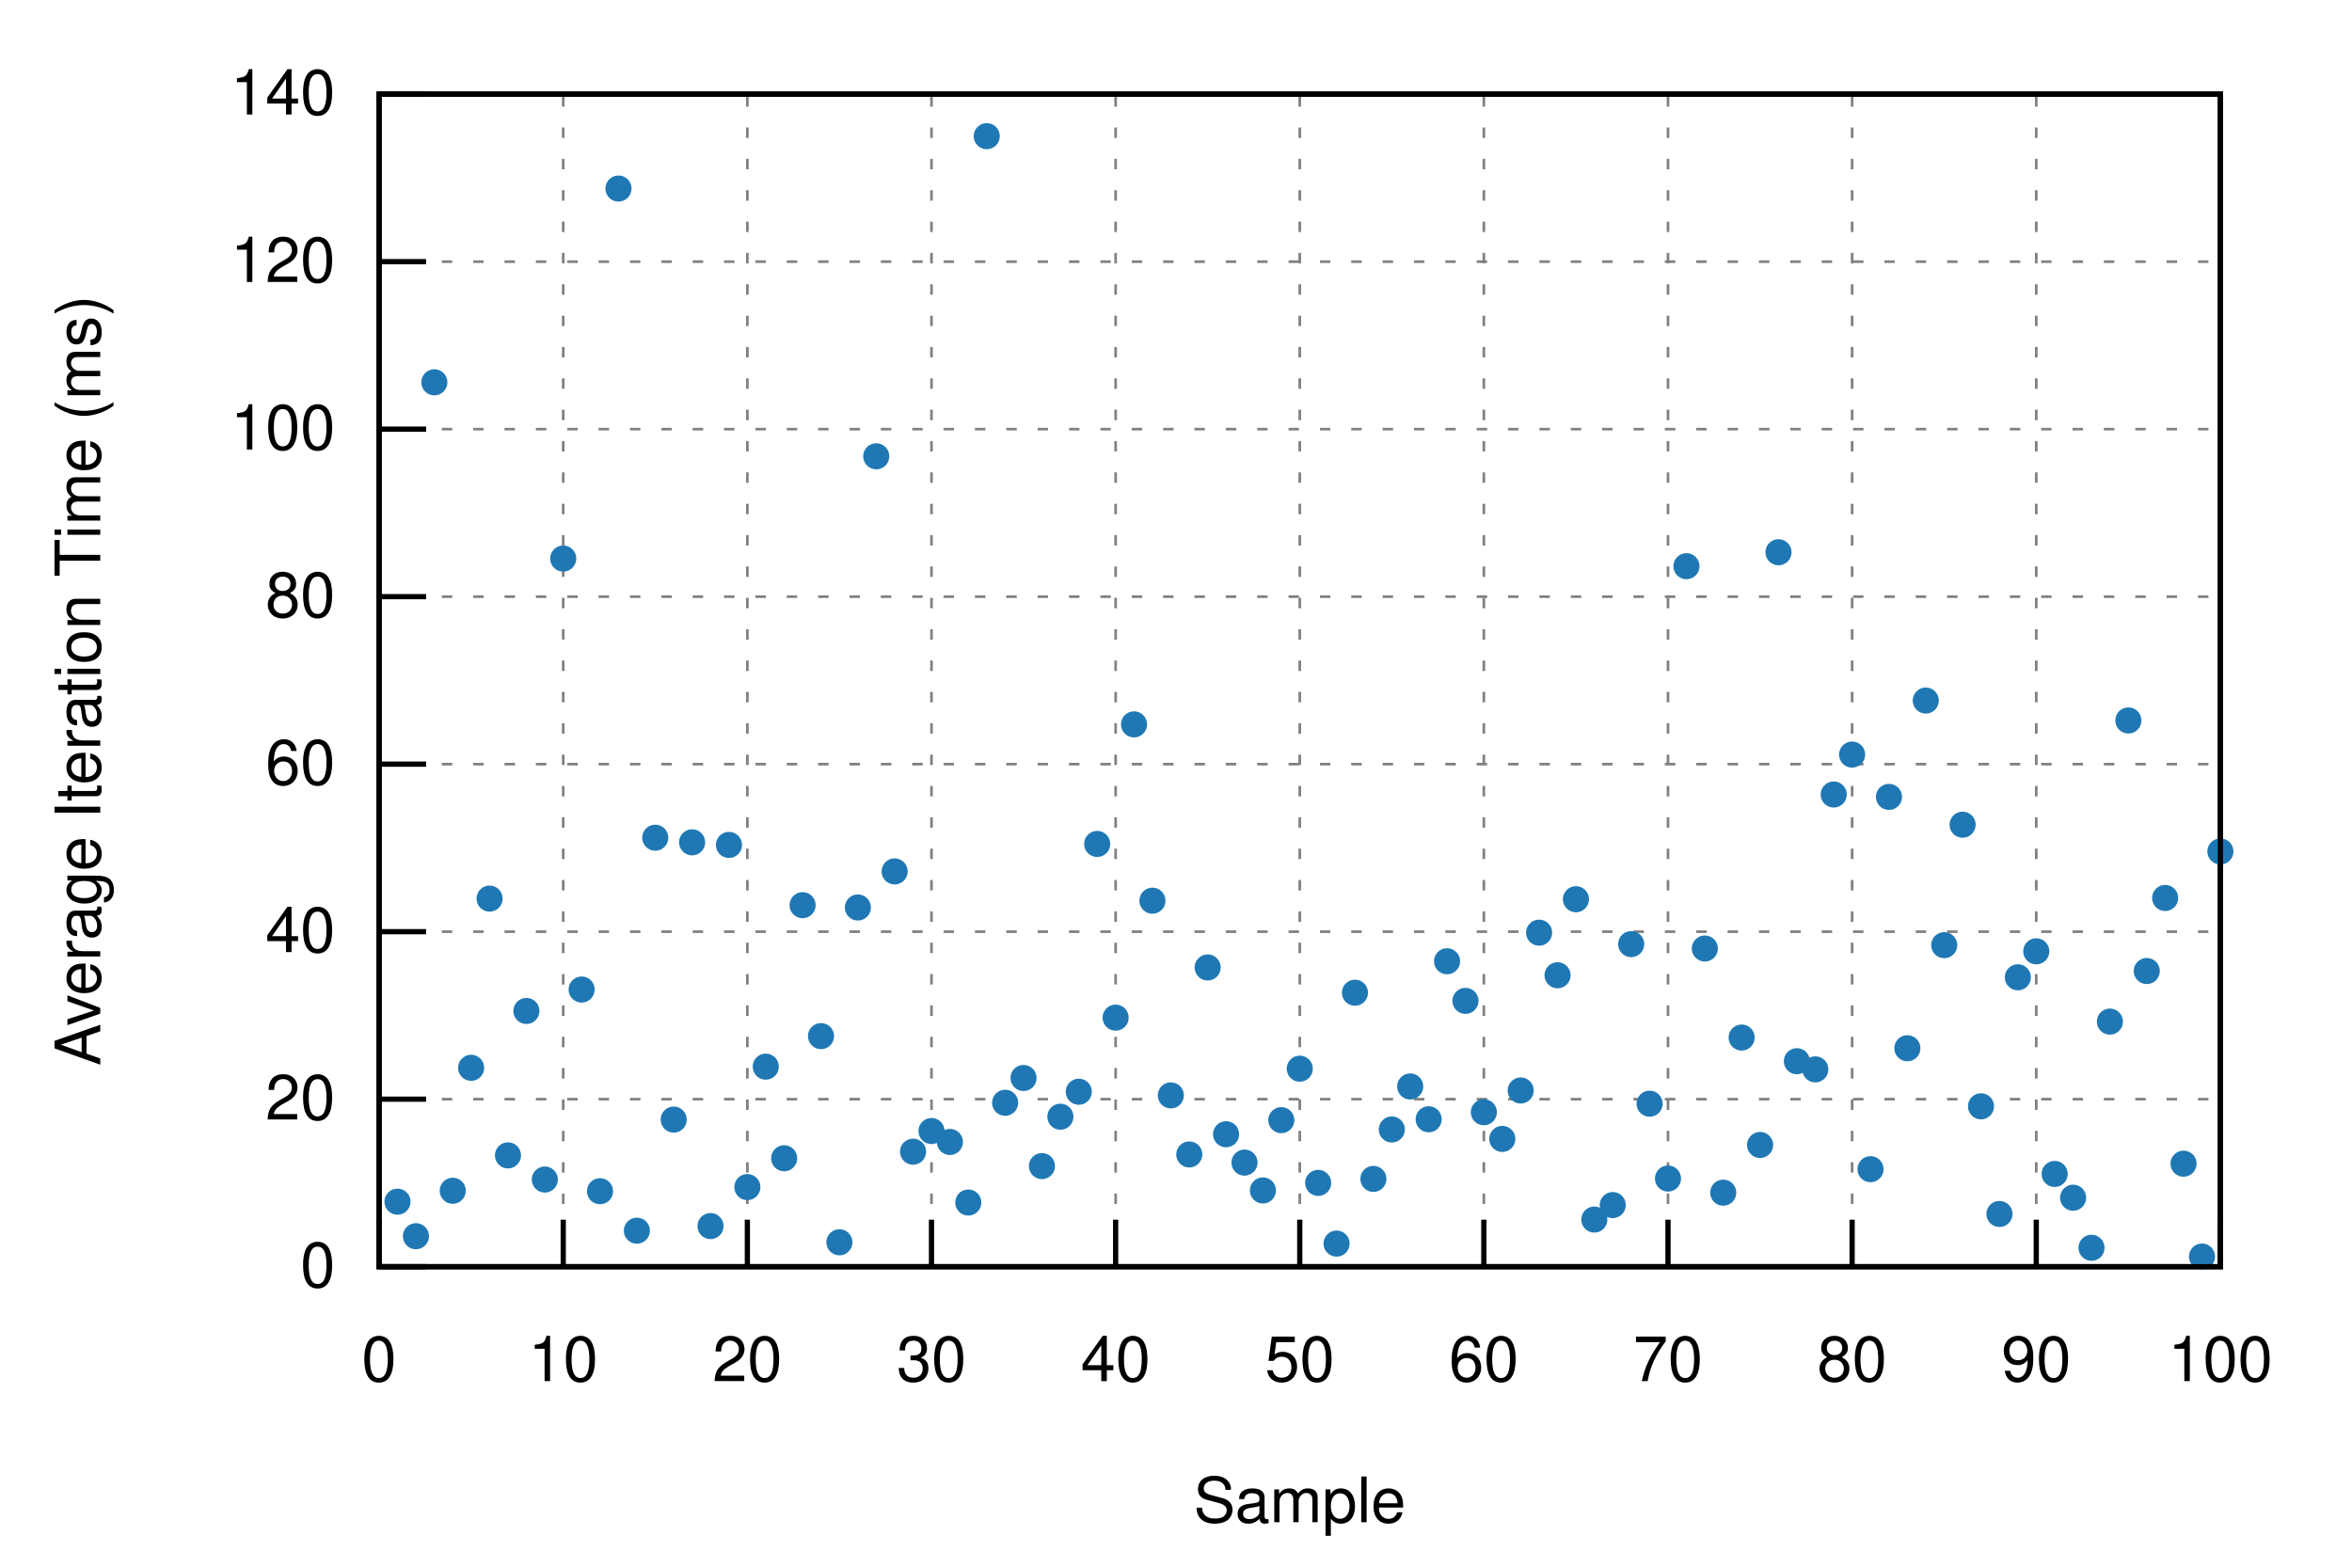
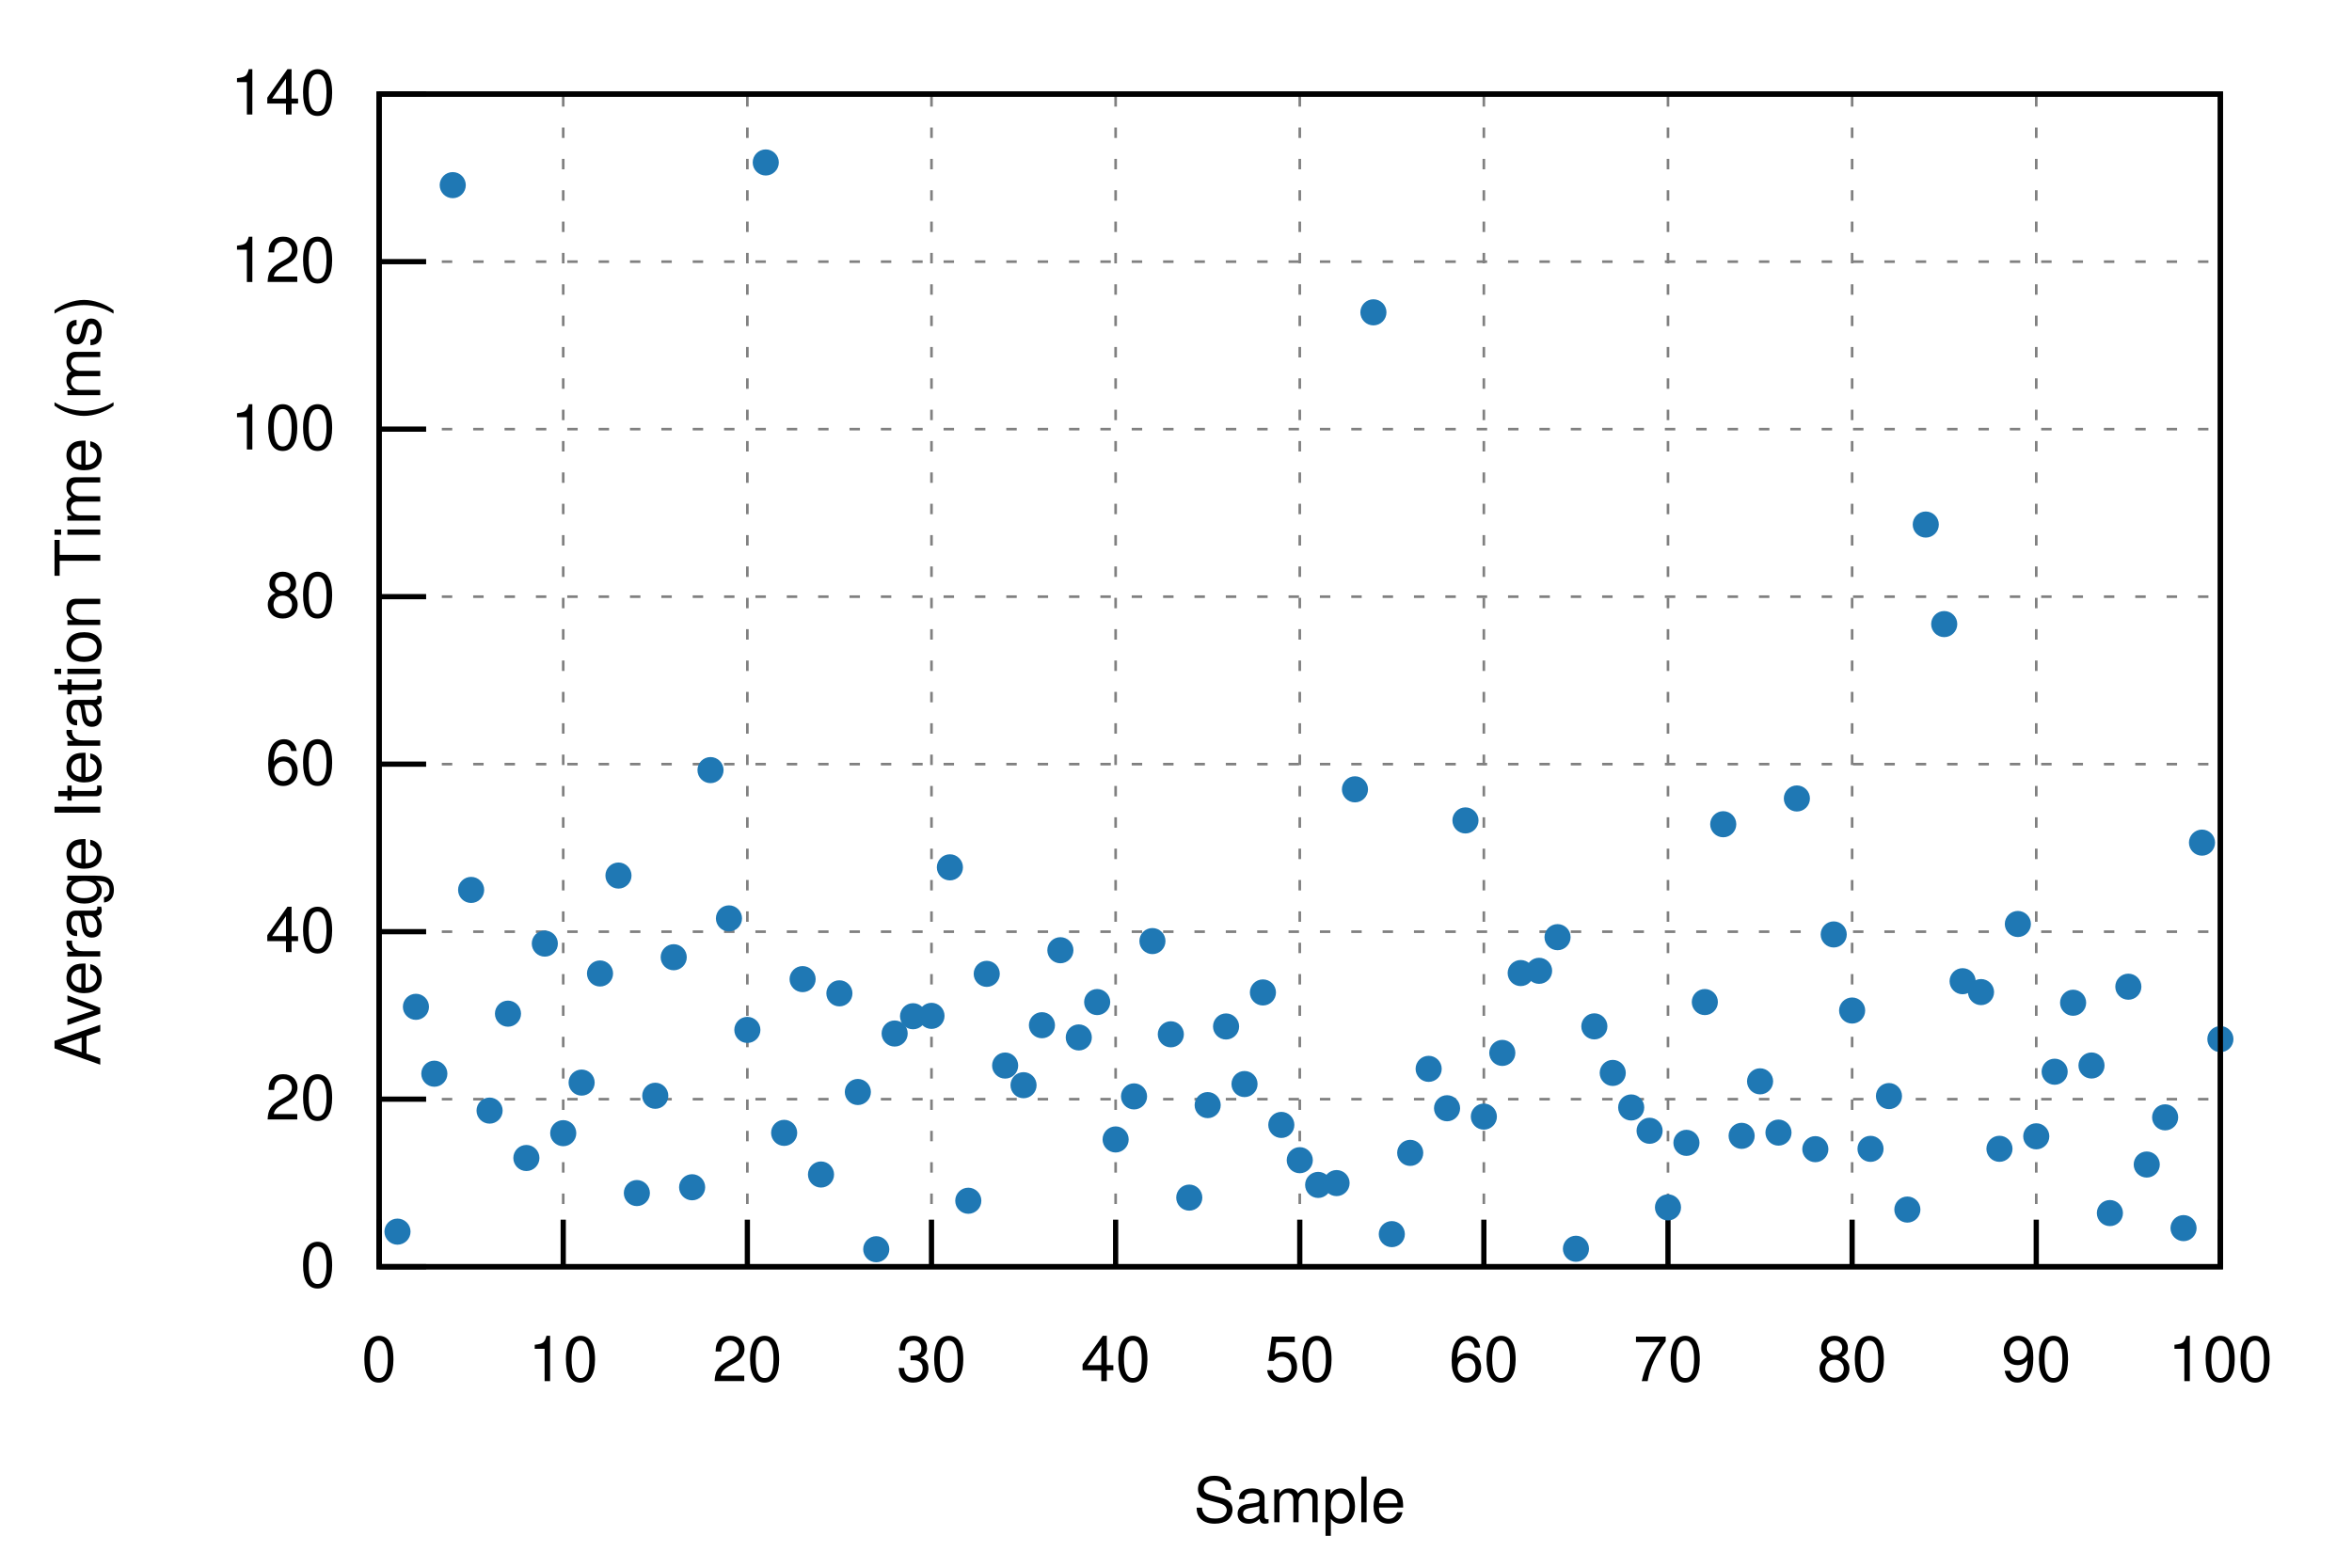
<svg xmlns="http://www.w3.org/2000/svg" xmlns:xlink="http://www.w3.org/1999/xlink" viewBox="0 0 450 300">
  <g id="gnuplot_canvas">
    <rect x="0" y="0" width="450" height="300" fill="none" />
    <defs>
      <circle id="gpDot" r="0.5" stroke-width="0.5" stroke="currentColor" />
      <path id="gpPt0" stroke-width="0.222" stroke="currentColor" d="M-1,0 h2 M0,-1 v2" />
      <path id="gpPt1" stroke-width="0.222" stroke="currentColor" d="M-1,-1 L1,1 M1,-1 L-1,1" />
      <path id="gpPt2" stroke-width="0.222" stroke="currentColor" d="M-1,0 L1,0 M0,-1 L0,1 M-1,-1 L1,1 M-1,1 L1,-1" />
      <rect id="gpPt3" stroke-width="0.222" stroke="currentColor" x="-1" y="-1" width="2" height="2" />
      <rect id="gpPt4" stroke-width="0.222" stroke="currentColor" fill="currentColor" x="-1" y="-1" width="2" height="2" />
      <circle id="gpPt5" stroke-width="0.222" stroke="currentColor" cx="0" cy="0" r="1" />
      <use xlink:href="#gpPt5" id="gpPt6" fill="currentColor" stroke="none" />
      <path id="gpPt7" stroke-width="0.222" stroke="currentColor" d="M0,-1.33 L-1.33,0.67 L1.33,0.67 z" />
      <use xlink:href="#gpPt7" id="gpPt8" fill="currentColor" stroke="none" />
      <use xlink:href="#gpPt7" id="gpPt9" stroke="currentColor" transform="rotate(180)" />
      <use xlink:href="#gpPt9" id="gpPt10" fill="currentColor" stroke="none" />
      <use xlink:href="#gpPt3" id="gpPt11" stroke="currentColor" transform="rotate(45)" />
      <use xlink:href="#gpPt11" id="gpPt12" fill="currentColor" stroke="none" />
      <path id="gpPt13" stroke-width="0.222" stroke="currentColor" d="M0,1.330 L1.265,0.411 L0.782,-1.067 L-0.782,-1.076 L-1.265,0.411 z" />
      <use xlink:href="#gpPt13" id="gpPt14" fill="currentColor" stroke="none" />
      <filter id="textbox" filterUnits="objectBoundingBox" x="0" y="0" height="1" width="1">
        <feFlood flood-color="white" flood-opacity="1" result="bgnd" />
        <feComposite in="SourceGraphic" in2="bgnd" operator="atop" />
      </filter>
      <filter id="greybox" filterUnits="objectBoundingBox" x="0" y="0" height="1" width="1">
        <feFlood flood-color="lightgrey" flood-opacity="1" result="grey" />
        <feComposite in="SourceGraphic" in2="grey" operator="atop" />
      </filter>
    </defs>
    <g fill="none" color="white" stroke="currentColor" stroke-width="1.00" stroke-linecap="butt" stroke-linejoin="miter">
</g>
    <g fill="none" color="black" stroke="currentColor" stroke-width="1.00" stroke-linecap="butt" stroke-linejoin="miter">
</g>
    <g fill="none" color="black" stroke="black" stroke-width="0.50" stroke-linecap="butt" stroke-linejoin="miter">
</g>
    <g fill="none" color="gray" stroke="currentColor" stroke-width="0.50" stroke-linecap="butt" stroke-linejoin="miter">
      <path stroke="gray" stroke-dasharray="2,4" class="gridline" d="M72.53,242.40 L424.82,242.40  " />
    </g>
    <g fill="none" color="gray" stroke="gray" stroke-width="1.00" stroke-linecap="butt" stroke-linejoin="miter">
</g>
    <g fill="none" color="black" stroke="currentColor" stroke-width="1.00" stroke-linecap="butt" stroke-linejoin="miter">
      <path stroke="black" d="M72.53,242.40 L81.53,242.40  " />
      <g transform="translate(64.14,246.30)" stroke="none" fill="black" font-family="Helvetica" font-size="12.00" text-anchor="end">
        <text>
          <tspan font-family="Helvetica"> 0</tspan>
        </text>
      </g>
    </g>
    <g fill="none" color="black" stroke="currentColor" stroke-width="1.00" stroke-linecap="butt" stroke-linejoin="miter">
</g>
    <g fill="none" color="black" stroke="black" stroke-width="0.50" stroke-linecap="butt" stroke-linejoin="miter">
</g>
    <g fill="none" color="gray" stroke="currentColor" stroke-width="0.50" stroke-linecap="butt" stroke-linejoin="miter">
      <path stroke="gray" stroke-dasharray="2,4" class="gridline" d="M72.53,210.34 L424.82,210.34  " />
    </g>
    <g fill="none" color="gray" stroke="gray" stroke-width="1.00" stroke-linecap="butt" stroke-linejoin="miter">
</g>
    <g fill="none" color="black" stroke="currentColor" stroke-width="1.00" stroke-linecap="butt" stroke-linejoin="miter">
      <path stroke="black" d="M72.53,210.34 L81.53,210.34  " />
      <g transform="translate(64.14,214.24)" stroke="none" fill="black" font-family="Helvetica" font-size="12.00" text-anchor="end">
        <text>
          <tspan font-family="Helvetica"> 20</tspan>
        </text>
      </g>
    </g>
    <g fill="none" color="black" stroke="currentColor" stroke-width="1.00" stroke-linecap="butt" stroke-linejoin="miter">
</g>
    <g fill="none" color="black" stroke="black" stroke-width="0.50" stroke-linecap="butt" stroke-linejoin="miter">
</g>
    <g fill="none" color="gray" stroke="currentColor" stroke-width="0.50" stroke-linecap="butt" stroke-linejoin="miter">
      <path stroke="gray" stroke-dasharray="2,4" class="gridline" d="M72.53,178.29 L424.82,178.29  " />
    </g>
    <g fill="none" color="gray" stroke="gray" stroke-width="1.00" stroke-linecap="butt" stroke-linejoin="miter">
</g>
    <g fill="none" color="black" stroke="currentColor" stroke-width="1.00" stroke-linecap="butt" stroke-linejoin="miter">
      <path stroke="black" d="M72.53,178.29 L81.53,178.29  " />
      <g transform="translate(64.14,182.19)" stroke="none" fill="black" font-family="Helvetica" font-size="12.00" text-anchor="end">
        <text>
          <tspan font-family="Helvetica"> 40</tspan>
        </text>
      </g>
    </g>
    <g fill="none" color="black" stroke="currentColor" stroke-width="1.00" stroke-linecap="butt" stroke-linejoin="miter">
</g>
    <g fill="none" color="black" stroke="black" stroke-width="0.50" stroke-linecap="butt" stroke-linejoin="miter">
</g>
    <g fill="none" color="gray" stroke="currentColor" stroke-width="0.50" stroke-linecap="butt" stroke-linejoin="miter">
      <path stroke="gray" stroke-dasharray="2,4" class="gridline" d="M72.53,146.23 L424.82,146.23  " />
    </g>
    <g fill="none" color="gray" stroke="gray" stroke-width="1.00" stroke-linecap="butt" stroke-linejoin="miter">
</g>
    <g fill="none" color="black" stroke="currentColor" stroke-width="1.00" stroke-linecap="butt" stroke-linejoin="miter">
      <path stroke="black" d="M72.53,146.23 L81.53,146.23  " />
      <g transform="translate(64.14,150.13)" stroke="none" fill="black" font-family="Helvetica" font-size="12.00" text-anchor="end">
        <text>
          <tspan font-family="Helvetica"> 60</tspan>
        </text>
      </g>
    </g>
    <g fill="none" color="black" stroke="currentColor" stroke-width="1.00" stroke-linecap="butt" stroke-linejoin="miter">
</g>
    <g fill="none" color="black" stroke="black" stroke-width="0.50" stroke-linecap="butt" stroke-linejoin="miter">
</g>
    <g fill="none" color="gray" stroke="currentColor" stroke-width="0.50" stroke-linecap="butt" stroke-linejoin="miter">
      <path stroke="gray" stroke-dasharray="2,4" class="gridline" d="M72.53,114.18 L424.82,114.18  " />
    </g>
    <g fill="none" color="gray" stroke="gray" stroke-width="1.00" stroke-linecap="butt" stroke-linejoin="miter">
</g>
    <g fill="none" color="black" stroke="currentColor" stroke-width="1.00" stroke-linecap="butt" stroke-linejoin="miter">
      <path stroke="black" d="M72.53,114.18 L81.53,114.18  " />
      <g transform="translate(64.14,118.08)" stroke="none" fill="black" font-family="Helvetica" font-size="12.00" text-anchor="end">
        <text>
          <tspan font-family="Helvetica"> 80</tspan>
        </text>
      </g>
    </g>
    <g fill="none" color="black" stroke="currentColor" stroke-width="1.00" stroke-linecap="butt" stroke-linejoin="miter">
</g>
    <g fill="none" color="black" stroke="black" stroke-width="0.50" stroke-linecap="butt" stroke-linejoin="miter">
</g>
    <g fill="none" color="gray" stroke="currentColor" stroke-width="0.50" stroke-linecap="butt" stroke-linejoin="miter">
      <path stroke="gray" stroke-dasharray="2,4" class="gridline" d="M72.53,82.12 L424.82,82.12  " />
    </g>
    <g fill="none" color="gray" stroke="gray" stroke-width="1.00" stroke-linecap="butt" stroke-linejoin="miter">
</g>
    <g fill="none" color="black" stroke="currentColor" stroke-width="1.00" stroke-linecap="butt" stroke-linejoin="miter">
      <path stroke="black" d="M72.53,82.12 L81.53,82.12  " />
      <g transform="translate(64.14,86.02)" stroke="none" fill="black" font-family="Helvetica" font-size="12.00" text-anchor="end">
        <text>
          <tspan font-family="Helvetica"> 100</tspan>
        </text>
      </g>
    </g>
    <g fill="none" color="black" stroke="currentColor" stroke-width="1.00" stroke-linecap="butt" stroke-linejoin="miter">
</g>
    <g fill="none" color="black" stroke="black" stroke-width="0.50" stroke-linecap="butt" stroke-linejoin="miter">
</g>
    <g fill="none" color="gray" stroke="currentColor" stroke-width="0.50" stroke-linecap="butt" stroke-linejoin="miter">
      <path stroke="gray" stroke-dasharray="2,4" class="gridline" d="M72.53,50.07 L424.82,50.07  " />
    </g>
    <g fill="none" color="gray" stroke="gray" stroke-width="1.00" stroke-linecap="butt" stroke-linejoin="miter">
</g>
    <g fill="none" color="black" stroke="currentColor" stroke-width="1.00" stroke-linecap="butt" stroke-linejoin="miter">
      <path stroke="black" d="M72.53,50.07 L81.53,50.07  " />
      <g transform="translate(64.14,53.97)" stroke="none" fill="black" font-family="Helvetica" font-size="12.00" text-anchor="end">
        <text>
          <tspan font-family="Helvetica"> 120</tspan>
        </text>
      </g>
    </g>
    <g fill="none" color="black" stroke="currentColor" stroke-width="1.00" stroke-linecap="butt" stroke-linejoin="miter">
</g>
    <g fill="none" color="black" stroke="black" stroke-width="0.50" stroke-linecap="butt" stroke-linejoin="miter">
</g>
    <g fill="none" color="gray" stroke="currentColor" stroke-width="0.50" stroke-linecap="butt" stroke-linejoin="miter">
      <path stroke="gray" stroke-dasharray="2,4" class="gridline" d="M72.53,18.01 L424.82,18.01  " />
    </g>
    <g fill="none" color="gray" stroke="gray" stroke-width="1.00" stroke-linecap="butt" stroke-linejoin="miter">
</g>
    <g fill="none" color="black" stroke="currentColor" stroke-width="1.00" stroke-linecap="butt" stroke-linejoin="miter">
      <path stroke="black" d="M72.53,18.01 L81.53,18.01  " />
      <g transform="translate(64.14,21.91)" stroke="none" fill="black" font-family="Helvetica" font-size="12.00" text-anchor="end">
        <text>
          <tspan font-family="Helvetica"> 140</tspan>
        </text>
      </g>
    </g>
    <g fill="none" color="black" stroke="currentColor" stroke-width="1.00" stroke-linecap="butt" stroke-linejoin="miter">
</g>
    <g fill="none" color="black" stroke="black" stroke-width="0.50" stroke-linecap="butt" stroke-linejoin="miter">
</g>
    <g fill="none" color="gray" stroke="currentColor" stroke-width="0.50" stroke-linecap="butt" stroke-linejoin="miter">
      <path stroke="gray" stroke-dasharray="2,4" class="gridline" d="M72.53,242.40 L72.53,18.01  " />
    </g>
    <g fill="none" color="gray" stroke="gray" stroke-width="1.00" stroke-linecap="butt" stroke-linejoin="miter">
</g>
    <g fill="none" color="black" stroke="currentColor" stroke-width="1.00" stroke-linecap="butt" stroke-linejoin="miter">
      <path stroke="black" d="M72.53,242.40 L72.53,233.40  " />
      <g transform="translate(72.53,264.30)" stroke="none" fill="black" font-family="Helvetica" font-size="12.00" text-anchor="middle">
        <text>
          <tspan font-family="Helvetica"> 0</tspan>
        </text>
      </g>
    </g>
    <g fill="none" color="black" stroke="currentColor" stroke-width="1.00" stroke-linecap="butt" stroke-linejoin="miter">
</g>
    <g fill="none" color="black" stroke="black" stroke-width="0.50" stroke-linecap="butt" stroke-linejoin="miter">
</g>
    <g fill="none" color="gray" stroke="currentColor" stroke-width="0.50" stroke-linecap="butt" stroke-linejoin="miter">
      <path stroke="gray" stroke-dasharray="2,4" class="gridline" d="M107.76,242.40 L107.76,18.01  " />
    </g>
    <g fill="none" color="gray" stroke="gray" stroke-width="1.00" stroke-linecap="butt" stroke-linejoin="miter">
</g>
    <g fill="none" color="black" stroke="currentColor" stroke-width="1.00" stroke-linecap="butt" stroke-linejoin="miter">
      <path stroke="black" d="M107.76,242.40 L107.76,233.40  " />
      <g transform="translate(107.76,264.30)" stroke="none" fill="black" font-family="Helvetica" font-size="12.00" text-anchor="middle">
        <text>
          <tspan font-family="Helvetica"> 10</tspan>
        </text>
      </g>
    </g>
    <g fill="none" color="black" stroke="currentColor" stroke-width="1.00" stroke-linecap="butt" stroke-linejoin="miter">
</g>
    <g fill="none" color="black" stroke="black" stroke-width="0.50" stroke-linecap="butt" stroke-linejoin="miter">
</g>
    <g fill="none" color="gray" stroke="currentColor" stroke-width="0.50" stroke-linecap="butt" stroke-linejoin="miter">
      <path stroke="gray" stroke-dasharray="2,4" class="gridline" d="M142.99,242.40 L142.99,18.01  " />
    </g>
    <g fill="none" color="gray" stroke="gray" stroke-width="1.00" stroke-linecap="butt" stroke-linejoin="miter">
</g>
    <g fill="none" color="black" stroke="currentColor" stroke-width="1.00" stroke-linecap="butt" stroke-linejoin="miter">
      <path stroke="black" d="M142.99,242.40 L142.99,233.40  " />
      <g transform="translate(142.99,264.30)" stroke="none" fill="black" font-family="Helvetica" font-size="12.00" text-anchor="middle">
        <text>
          <tspan font-family="Helvetica"> 20</tspan>
        </text>
      </g>
    </g>
    <g fill="none" color="black" stroke="currentColor" stroke-width="1.00" stroke-linecap="butt" stroke-linejoin="miter">
</g>
    <g fill="none" color="black" stroke="black" stroke-width="0.50" stroke-linecap="butt" stroke-linejoin="miter">
</g>
    <g fill="none" color="gray" stroke="currentColor" stroke-width="0.50" stroke-linecap="butt" stroke-linejoin="miter">
      <path stroke="gray" stroke-dasharray="2,4" class="gridline" d="M178.22,242.40 L178.22,18.01  " />
    </g>
    <g fill="none" color="gray" stroke="gray" stroke-width="1.00" stroke-linecap="butt" stroke-linejoin="miter">
</g>
    <g fill="none" color="black" stroke="currentColor" stroke-width="1.00" stroke-linecap="butt" stroke-linejoin="miter">
      <path stroke="black" d="M178.22,242.40 L178.22,233.40  " />
      <g transform="translate(178.22,264.30)" stroke="none" fill="black" font-family="Helvetica" font-size="12.00" text-anchor="middle">
        <text>
          <tspan font-family="Helvetica"> 30</tspan>
        </text>
      </g>
    </g>
    <g fill="none" color="black" stroke="currentColor" stroke-width="1.00" stroke-linecap="butt" stroke-linejoin="miter">
</g>
    <g fill="none" color="black" stroke="black" stroke-width="0.50" stroke-linecap="butt" stroke-linejoin="miter">
</g>
    <g fill="none" color="gray" stroke="currentColor" stroke-width="0.50" stroke-linecap="butt" stroke-linejoin="miter">
      <path stroke="gray" stroke-dasharray="2,4" class="gridline" d="M213.45,242.40 L213.45,18.01  " />
    </g>
    <g fill="none" color="gray" stroke="gray" stroke-width="1.00" stroke-linecap="butt" stroke-linejoin="miter">
</g>
    <g fill="none" color="black" stroke="currentColor" stroke-width="1.00" stroke-linecap="butt" stroke-linejoin="miter">
      <path stroke="black" d="M213.45,242.40 L213.45,233.40  " />
      <g transform="translate(213.45,264.30)" stroke="none" fill="black" font-family="Helvetica" font-size="12.00" text-anchor="middle">
        <text>
          <tspan font-family="Helvetica"> 40</tspan>
        </text>
      </g>
    </g>
    <g fill="none" color="black" stroke="currentColor" stroke-width="1.00" stroke-linecap="butt" stroke-linejoin="miter">
</g>
    <g fill="none" color="black" stroke="black" stroke-width="0.50" stroke-linecap="butt" stroke-linejoin="miter">
</g>
    <g fill="none" color="gray" stroke="currentColor" stroke-width="0.50" stroke-linecap="butt" stroke-linejoin="miter">
      <path stroke="gray" stroke-dasharray="2,4" class="gridline" d="M248.68,242.40 L248.68,18.01  " />
    </g>
    <g fill="none" color="gray" stroke="gray" stroke-width="1.00" stroke-linecap="butt" stroke-linejoin="miter">
</g>
    <g fill="none" color="black" stroke="currentColor" stroke-width="1.00" stroke-linecap="butt" stroke-linejoin="miter">
      <path stroke="black" d="M248.68,242.40 L248.68,233.40  " />
      <g transform="translate(248.68,264.30)" stroke="none" fill="black" font-family="Helvetica" font-size="12.00" text-anchor="middle">
        <text>
          <tspan font-family="Helvetica"> 50</tspan>
        </text>
      </g>
    </g>
    <g fill="none" color="black" stroke="currentColor" stroke-width="1.00" stroke-linecap="butt" stroke-linejoin="miter">
</g>
    <g fill="none" color="black" stroke="black" stroke-width="0.50" stroke-linecap="butt" stroke-linejoin="miter">
</g>
    <g fill="none" color="gray" stroke="currentColor" stroke-width="0.50" stroke-linecap="butt" stroke-linejoin="miter">
      <path stroke="gray" stroke-dasharray="2,4" class="gridline" d="M283.90,242.40 L283.90,18.01  " />
    </g>
    <g fill="none" color="gray" stroke="gray" stroke-width="1.00" stroke-linecap="butt" stroke-linejoin="miter">
</g>
    <g fill="none" color="black" stroke="currentColor" stroke-width="1.00" stroke-linecap="butt" stroke-linejoin="miter">
      <path stroke="black" d="M283.90,242.40 L283.90,233.40  " />
      <g transform="translate(283.90,264.30)" stroke="none" fill="black" font-family="Helvetica" font-size="12.00" text-anchor="middle">
        <text>
          <tspan font-family="Helvetica"> 60</tspan>
        </text>
      </g>
    </g>
    <g fill="none" color="black" stroke="currentColor" stroke-width="1.00" stroke-linecap="butt" stroke-linejoin="miter">
</g>
    <g fill="none" color="black" stroke="black" stroke-width="0.50" stroke-linecap="butt" stroke-linejoin="miter">
</g>
    <g fill="none" color="gray" stroke="currentColor" stroke-width="0.50" stroke-linecap="butt" stroke-linejoin="miter">
      <path stroke="gray" stroke-dasharray="2,4" class="gridline" d="M319.13,242.40 L319.13,18.01  " />
    </g>
    <g fill="none" color="gray" stroke="gray" stroke-width="1.00" stroke-linecap="butt" stroke-linejoin="miter">
</g>
    <g fill="none" color="black" stroke="currentColor" stroke-width="1.00" stroke-linecap="butt" stroke-linejoin="miter">
      <path stroke="black" d="M319.13,242.40 L319.13,233.40  " />
      <g transform="translate(319.13,264.30)" stroke="none" fill="black" font-family="Helvetica" font-size="12.00" text-anchor="middle">
        <text>
          <tspan font-family="Helvetica"> 70</tspan>
        </text>
      </g>
    </g>
    <g fill="none" color="black" stroke="currentColor" stroke-width="1.00" stroke-linecap="butt" stroke-linejoin="miter">
</g>
    <g fill="none" color="black" stroke="black" stroke-width="0.50" stroke-linecap="butt" stroke-linejoin="miter">
</g>
    <g fill="none" color="gray" stroke="currentColor" stroke-width="0.50" stroke-linecap="butt" stroke-linejoin="miter">
      <path stroke="gray" stroke-dasharray="2,4" class="gridline" d="M354.36,242.40 L354.36,18.01  " />
    </g>
    <g fill="none" color="gray" stroke="gray" stroke-width="1.00" stroke-linecap="butt" stroke-linejoin="miter">
</g>
    <g fill="none" color="black" stroke="currentColor" stroke-width="1.00" stroke-linecap="butt" stroke-linejoin="miter">
      <path stroke="black" d="M354.36,242.40 L354.36,233.40  " />
      <g transform="translate(354.36,264.30)" stroke="none" fill="black" font-family="Helvetica" font-size="12.00" text-anchor="middle">
        <text>
          <tspan font-family="Helvetica"> 80</tspan>
        </text>
      </g>
    </g>
    <g fill="none" color="black" stroke="currentColor" stroke-width="1.00" stroke-linecap="butt" stroke-linejoin="miter">
</g>
    <g fill="none" color="black" stroke="black" stroke-width="0.50" stroke-linecap="butt" stroke-linejoin="miter">
</g>
    <g fill="none" color="gray" stroke="currentColor" stroke-width="0.50" stroke-linecap="butt" stroke-linejoin="miter">
      <path stroke="gray" stroke-dasharray="2,4" class="gridline" d="M389.59,242.40 L389.59,18.01  " />
    </g>
    <g fill="none" color="gray" stroke="gray" stroke-width="1.00" stroke-linecap="butt" stroke-linejoin="miter">
</g>
    <g fill="none" color="black" stroke="currentColor" stroke-width="1.00" stroke-linecap="butt" stroke-linejoin="miter">
      <path stroke="black" d="M389.59,242.40 L389.59,233.40  " />
      <g transform="translate(389.59,264.30)" stroke="none" fill="black" font-family="Helvetica" font-size="12.00" text-anchor="middle">
        <text>
          <tspan font-family="Helvetica"> 90</tspan>
        </text>
      </g>
    </g>
    <g fill="none" color="black" stroke="currentColor" stroke-width="1.00" stroke-linecap="butt" stroke-linejoin="miter">
</g>
    <g fill="none" color="black" stroke="black" stroke-width="0.50" stroke-linecap="butt" stroke-linejoin="miter">
</g>
    <g fill="none" color="gray" stroke="currentColor" stroke-width="0.50" stroke-linecap="butt" stroke-linejoin="miter">
      <path stroke="gray" stroke-dasharray="2,4" class="gridline" d="M424.82,242.40 L424.82,18.01  " />
    </g>
    <g fill="none" color="gray" stroke="gray" stroke-width="1.00" stroke-linecap="butt" stroke-linejoin="miter">
</g>
    <g fill="none" color="black" stroke="currentColor" stroke-width="1.00" stroke-linecap="butt" stroke-linejoin="miter">
      <path stroke="black" d="M424.82,242.40 L424.82,233.40  " />
      <g transform="translate(424.82,264.30)" stroke="none" fill="black" font-family="Helvetica" font-size="12.00" text-anchor="middle">
        <text>
          <tspan font-family="Helvetica"> 100</tspan>
        </text>
      </g>
    </g>
    <g fill="none" color="black" stroke="currentColor" stroke-width="1.00" stroke-linecap="butt" stroke-linejoin="miter">
</g>
    <g fill="none" color="black" stroke="currentColor" stroke-width="1.00" stroke-linecap="butt" stroke-linejoin="miter">
      <path stroke="black" d="M72.53,18.01 L72.53,242.40 L424.82,242.40 L424.82,18.01 L72.53,18.01 Z  " />
    </g>
    <g fill="none" color="black" stroke="currentColor" stroke-width="1.00" stroke-linecap="butt" stroke-linejoin="miter">
      <g transform="translate(19.18,130.21) rotate(270)" stroke="none" fill="black" font-family="Helvetica" font-size="12.00" text-anchor="middle">
        <text>
          <tspan font-family="Helvetica">Average Iteration Time (ms)</tspan>
        </text>
      </g>
    </g>
    <g fill="none" color="black" stroke="currentColor" stroke-width="1.00" stroke-linecap="butt" stroke-linejoin="miter">
      <g transform="translate(248.67,291.30)" stroke="none" fill="black" font-family="Helvetica" font-size="12.00" text-anchor="middle">
        <text>
          <tspan font-family="Helvetica">Sample</tspan>
        </text>
      </g>
    </g>
    <g fill="none" color="black" stroke="currentColor" stroke-width="1.00" stroke-linecap="butt" stroke-linejoin="miter">
</g>
    <g id="gnuplot_plot_1" fill="none">
      <g fill="none" color="black" stroke="currentColor" stroke-width="1.00" stroke-linecap="butt" stroke-linejoin="miter">
-         <use xlink:href="#gpPt6" transform="translate(76.05,229.96) scale(2.25)" color="rgb( 31, 120, 180)" />
-         <use xlink:href="#gpPt6" transform="translate(79.58,236.57) scale(2.25)" color="rgb( 31, 120, 180)" />
-         <use xlink:href="#gpPt6" transform="translate(83.10,73.16) scale(2.25)" color="rgb( 31, 120, 180)" />
-         <use xlink:href="#gpPt6" transform="translate(86.62,227.87) scale(2.25)" color="rgb( 31, 120, 180)" />
-         <use xlink:href="#gpPt6" transform="translate(90.14,204.34) scale(2.25)" color="rgb( 31, 120, 180)" />
-         <use xlink:href="#gpPt6" transform="translate(93.67,171.96) scale(2.25)" color="rgb( 31, 120, 180)" />
-         <use xlink:href="#gpPt6" transform="translate(97.19,221.10) scale(2.25)" color="rgb( 31, 120, 180)" />
-         <use xlink:href="#gpPt6" transform="translate(100.71,193.46) scale(2.25)" color="rgb( 31, 120, 180)" />
-         <use xlink:href="#gpPt6" transform="translate(104.24,225.72) scale(2.25)" color="rgb( 31, 120, 180)" />
-         <use xlink:href="#gpPt6" transform="translate(107.76,106.89) scale(2.25)" color="rgb( 31, 120, 180)" />
-         <use xlink:href="#gpPt6" transform="translate(111.28,189.36) scale(2.25)" color="rgb( 31, 120, 180)" />
-         <use xlink:href="#gpPt6" transform="translate(114.80,227.96) scale(2.25)" color="rgb( 31, 120, 180)" />
-         <use xlink:href="#gpPt6" transform="translate(118.33,36.08) scale(2.25)" color="rgb( 31, 120, 180)" />
-         <use xlink:href="#gpPt6" transform="translate(121.85,235.51) scale(2.25)" color="rgb( 31, 120, 180)" />
-         <use xlink:href="#gpPt6" transform="translate(125.37,160.31) scale(2.25)" color="rgb( 31, 120, 180)" />
-         <use xlink:href="#gpPt6" transform="translate(128.90,214.25) scale(2.25)" color="rgb( 31, 120, 180)" />
-         <use xlink:href="#gpPt6" transform="translate(132.42,161.19) scale(2.25)" color="rgb( 31, 120, 180)" />
-         <use xlink:href="#gpPt6" transform="translate(135.94,234.63) scale(2.25)" color="rgb( 31, 120, 180)" />
-         <use xlink:href="#gpPt6" transform="translate(139.47,161.69) scale(2.25)" color="rgb( 31, 120, 180)" />
-         <use xlink:href="#gpPt6" transform="translate(142.99,227.17) scale(2.25)" color="rgb( 31, 120, 180)" />
-         <use xlink:href="#gpPt6" transform="translate(146.51,204.12) scale(2.25)" color="rgb( 31, 120, 180)" />
-         <use xlink:href="#gpPt6" transform="translate(150.03,221.65) scale(2.25)" color="rgb( 31, 120, 180)" />
-         <use xlink:href="#gpPt6" transform="translate(153.56,173.22) scale(2.25)" color="rgb( 31, 120, 180)" />
-         <use xlink:href="#gpPt6" transform="translate(157.08,198.28) scale(2.25)" color="rgb( 31, 120, 180)" />
-         <use xlink:href="#gpPt6" transform="translate(160.60,237.73) scale(2.25)" color="rgb( 31, 120, 180)" />
-         <use xlink:href="#gpPt6" transform="translate(164.13,173.66) scale(2.25)" color="rgb( 31, 120, 180)" />
-         <use xlink:href="#gpPt6" transform="translate(167.65,87.32) scale(2.25)" color="rgb( 31, 120, 180)" />
-         <use xlink:href="#gpPt6" transform="translate(171.17,166.76) scale(2.25)" color="rgb( 31, 120, 180)" />
-         <use xlink:href="#gpPt6" transform="translate(174.69,220.39) scale(2.25)" color="rgb( 31, 120, 180)" />
-         <use xlink:href="#gpPt6" transform="translate(178.22,216.44) scale(2.25)" color="rgb( 31, 120, 180)" />
-         <use xlink:href="#gpPt6" transform="translate(181.74,218.53) scale(2.25)" color="rgb( 31, 120, 180)" />
-         <use xlink:href="#gpPt6" transform="translate(185.26,230.12) scale(2.25)" color="rgb( 31, 120, 180)" />
-         <use xlink:href="#gpPt6" transform="translate(188.79,26.06) scale(2.25)" color="rgb( 31, 120, 180)" />
-         <use xlink:href="#gpPt6" transform="translate(192.31,211.03) scale(2.25)" color="rgb( 31, 120, 180)" />
-         <use xlink:href="#gpPt6" transform="translate(195.83,206.29) scale(2.25)" color="rgb( 31, 120, 180)" />
-         <use xlink:href="#gpPt6" transform="translate(199.35,223.15) scale(2.25)" color="rgb( 31, 120, 180)" />
-         <use xlink:href="#gpPt6" transform="translate(202.88,213.70) scale(2.25)" color="rgb( 31, 120, 180)" />
-         <use xlink:href="#gpPt6" transform="translate(206.40,208.92) scale(2.25)" color="rgb( 31, 120, 180)" />
-         <use xlink:href="#gpPt6" transform="translate(209.92,161.50) scale(2.25)" color="rgb( 31, 120, 180)" />
-         <use xlink:href="#gpPt6" transform="translate(213.45,194.74) scale(2.25)" color="rgb( 31, 120, 180)" />
-         <use xlink:href="#gpPt6" transform="translate(216.97,138.62) scale(2.25)" color="rgb( 31, 120, 180)" />
-         <use xlink:href="#gpPt6" transform="translate(220.49,172.36) scale(2.25)" color="rgb( 31, 120, 180)" />
-         <use xlink:href="#gpPt6" transform="translate(224.01,209.62) scale(2.25)" color="rgb( 31, 120, 180)" />
-         <use xlink:href="#gpPt6" transform="translate(227.54,220.92) scale(2.25)" color="rgb( 31, 120, 180)" />
-         <use xlink:href="#gpPt6" transform="translate(231.06,185.14) scale(2.25)" color="rgb( 31, 120, 180)" />
-         <use xlink:href="#gpPt6" transform="translate(234.58,217.05) scale(2.25)" color="rgb( 31, 120, 180)" />
-         <use xlink:href="#gpPt6" transform="translate(238.11,222.48) scale(2.25)" color="rgb( 31, 120, 180)" />
-         <use xlink:href="#gpPt6" transform="translate(241.63,227.81) scale(2.25)" color="rgb( 31, 120, 180)" />
-         <use xlink:href="#gpPt6" transform="translate(245.15,214.36) scale(2.25)" color="rgb( 31, 120, 180)" />
-         <use xlink:href="#gpPt6" transform="translate(248.68,204.51) scale(2.25)" color="rgb( 31, 120, 180)" />
-         <use xlink:href="#gpPt6" transform="translate(252.20,226.36) scale(2.25)" color="rgb( 31, 120, 180)" />
-         <use xlink:href="#gpPt6" transform="translate(255.72,237.98) scale(2.25)" color="rgb( 31, 120, 180)" />
-         <use xlink:href="#gpPt6" transform="translate(259.24,189.97) scale(2.25)" color="rgb( 31, 120, 180)" />
-         <use xlink:href="#gpPt6" transform="translate(262.77,225.60) scale(2.25)" color="rgb( 31, 120, 180)" />
-         <use xlink:href="#gpPt6" transform="translate(266.29,216.14) scale(2.25)" color="rgb( 31, 120, 180)" />
-         <use xlink:href="#gpPt6" transform="translate(269.81,207.91) scale(2.25)" color="rgb( 31, 120, 180)" />
-         <use xlink:href="#gpPt6" transform="translate(273.34,214.19) scale(2.25)" color="rgb( 31, 120, 180)" />
-         <use xlink:href="#gpPt6" transform="translate(276.86,183.95) scale(2.25)" color="rgb( 31, 120, 180)" />
-         <use xlink:href="#gpPt6" transform="translate(280.38,191.53) scale(2.25)" color="rgb( 31, 120, 180)" />
-         <use xlink:href="#gpPt6" transform="translate(283.90,212.84) scale(2.25)" color="rgb( 31, 120, 180)" />
-         <use xlink:href="#gpPt6" transform="translate(287.43,217.95) scale(2.25)" color="rgb( 31, 120, 180)" />
-         <use xlink:href="#gpPt6" transform="translate(290.95,208.68) scale(2.25)" color="rgb( 31, 120, 180)" />
-         <use xlink:href="#gpPt6" transform="translate(294.47,178.48) scale(2.25)" color="rgb( 31, 120, 180)" />
-         <use xlink:href="#gpPt6" transform="translate(298.00,186.63) scale(2.25)" color="rgb( 31, 120, 180)" />
-         <use xlink:href="#gpPt6" transform="translate(301.52,172.08) scale(2.25)" color="rgb( 31, 120, 180)" />
-         <use xlink:href="#gpPt6" transform="translate(305.04,233.38) scale(2.25)" color="rgb( 31, 120, 180)" />
-         <use xlink:href="#gpPt6" transform="translate(308.56,230.61) scale(2.25)" color="rgb( 31, 120, 180)" />
-         <use xlink:href="#gpPt6" transform="translate(312.09,180.67) scale(2.25)" color="rgb( 31, 120, 180)" />
-         <use xlink:href="#gpPt6" transform="translate(315.61,211.21) scale(2.25)" color="rgb( 31, 120, 180)" />
-         <use xlink:href="#gpPt6" transform="translate(319.13,225.53) scale(2.25)" color="rgb( 31, 120, 180)" />
-         <use xlink:href="#gpPt6" transform="translate(322.66,108.35) scale(2.25)" color="rgb( 31, 120, 180)" />
-         <use xlink:href="#gpPt6" transform="translate(326.18,181.51) scale(2.25)" color="rgb( 31, 120, 180)" />
-         <use xlink:href="#gpPt6" transform="translate(329.70,228.23) scale(2.25)" color="rgb( 31, 120, 180)" />
-         <use xlink:href="#gpPt6" transform="translate(333.22,198.55) scale(2.25)" color="rgb( 31, 120, 180)" />
-         <use xlink:href="#gpPt6" transform="translate(336.75,219.11) scale(2.25)" color="rgb( 31, 120, 180)" />
-         <use xlink:href="#gpPt6" transform="translate(340.27,105.68) scale(2.25)" color="rgb( 31, 120, 180)" />
-         <use xlink:href="#gpPt6" transform="translate(343.79,203.08) scale(2.25)" color="rgb( 31, 120, 180)" />
-         <use xlink:href="#gpPt6" transform="translate(347.32,204.64) scale(2.25)" color="rgb( 31, 120, 180)" />
-         <use xlink:href="#gpPt6" transform="translate(350.84,152.04) scale(2.25)" color="rgb( 31, 120, 180)" />
-         <use xlink:href="#gpPt6" transform="translate(354.36,144.40) scale(2.25)" color="rgb( 31, 120, 180)" />
-         <use xlink:href="#gpPt6" transform="translate(357.88,223.74) scale(2.25)" color="rgb( 31, 120, 180)" />
-         <use xlink:href="#gpPt6" transform="translate(361.41,152.50) scale(2.25)" color="rgb( 31, 120, 180)" />
-         <use xlink:href="#gpPt6" transform="translate(364.93,200.60) scale(2.25)" color="rgb( 31, 120, 180)" />
-         <use xlink:href="#gpPt6" transform="translate(368.45,134.06) scale(2.25)" color="rgb( 31, 120, 180)" />
-         <use xlink:href="#gpPt6" transform="translate(371.98,180.87) scale(2.25)" color="rgb( 31, 120, 180)" />
-         <use xlink:href="#gpPt6" transform="translate(375.50,157.82) scale(2.25)" color="rgb( 31, 120, 180)" />
-         <use xlink:href="#gpPt6" transform="translate(379.02,211.71) scale(2.25)" color="rgb( 31, 120, 180)" />
-         <use xlink:href="#gpPt6" transform="translate(382.55,232.31) scale(2.25)" color="rgb( 31, 120, 180)" />
-         <use xlink:href="#gpPt6" transform="translate(386.07,187.02) scale(2.25)" color="rgb( 31, 120, 180)" />
-         <use xlink:href="#gpPt6" transform="translate(389.59,182.05) scale(2.25)" color="rgb( 31, 120, 180)" />
-         <use xlink:href="#gpPt6" transform="translate(393.11,224.65) scale(2.25)" color="rgb( 31, 120, 180)" />
-         <use xlink:href="#gpPt6" transform="translate(396.64,229.20) scale(2.25)" color="rgb( 31, 120, 180)" />
-         <use xlink:href="#gpPt6" transform="translate(400.16,238.78) scale(2.25)" color="rgb( 31, 120, 180)" />
-         <use xlink:href="#gpPt6" transform="translate(403.68,195.50) scale(2.25)" color="rgb( 31, 120, 180)" />
-         <use xlink:href="#gpPt6" transform="translate(407.21,137.87) scale(2.25)" color="rgb( 31, 120, 180)" />
-         <use xlink:href="#gpPt6" transform="translate(410.73,185.82) scale(2.25)" color="rgb( 31, 120, 180)" />
-         <use xlink:href="#gpPt6" transform="translate(414.25,171.84) scale(2.25)" color="rgb( 31, 120, 180)" />
-         <use xlink:href="#gpPt6" transform="translate(417.77,222.69) scale(2.25)" color="rgb( 31, 120, 180)" />
-         <use xlink:href="#gpPt6" transform="translate(421.30,240.46) scale(2.25)" color="rgb( 31, 120, 180)" />
-         <use xlink:href="#gpPt6" transform="translate(424.82,162.94) scale(2.25)" color="rgb( 31, 120, 180)" />
+         <use xlink:href="#gpPt6" transform="translate(76.05,235.69) scale(2.25)" color="rgb( 31, 120, 180)" />
+         <use xlink:href="#gpPt6" transform="translate(79.58,192.67) scale(2.25)" color="rgb( 31, 120, 180)" />
+         <use xlink:href="#gpPt6" transform="translate(83.10,205.47) scale(2.25)" color="rgb( 31, 120, 180)" />
+         <use xlink:href="#gpPt6" transform="translate(86.62,35.43) scale(2.25)" color="rgb( 31, 120, 180)" />
+         <use xlink:href="#gpPt6" transform="translate(90.14,170.30) scale(2.25)" color="rgb( 31, 120, 180)" />
+         <use xlink:href="#gpPt6" transform="translate(93.67,212.53) scale(2.25)" color="rgb( 31, 120, 180)" />
+         <use xlink:href="#gpPt6" transform="translate(97.19,193.98) scale(2.25)" color="rgb( 31, 120, 180)" />
+         <use xlink:href="#gpPt6" transform="translate(100.71,221.60) scale(2.25)" color="rgb( 31, 120, 180)" />
+         <use xlink:href="#gpPt6" transform="translate(104.24,180.57) scale(2.25)" color="rgb( 31, 120, 180)" />
+         <use xlink:href="#gpPt6" transform="translate(107.76,216.85) scale(2.25)" color="rgb( 31, 120, 180)" />
+         <use xlink:href="#gpPt6" transform="translate(111.28,207.17) scale(2.25)" color="rgb( 31, 120, 180)" />
+         <use xlink:href="#gpPt6" transform="translate(114.80,186.29) scale(2.25)" color="rgb( 31, 120, 180)" />
+         <use xlink:href="#gpPt6" transform="translate(118.33,167.55) scale(2.25)" color="rgb( 31, 120, 180)" />
+         <use xlink:href="#gpPt6" transform="translate(121.85,228.31) scale(2.25)" color="rgb( 31, 120, 180)" />
+         <use xlink:href="#gpPt6" transform="translate(125.37,209.69) scale(2.25)" color="rgb( 31, 120, 180)" />
+         <use xlink:href="#gpPt6" transform="translate(128.90,183.18) scale(2.25)" color="rgb( 31, 120, 180)" />
+         <use xlink:href="#gpPt6" transform="translate(132.42,227.20) scale(2.25)" color="rgb( 31, 120, 180)" />
+         <use xlink:href="#gpPt6" transform="translate(135.94,147.37) scale(2.25)" color="rgb( 31, 120, 180)" />
+         <use xlink:href="#gpPt6" transform="translate(139.47,175.75) scale(2.25)" color="rgb( 31, 120, 180)" />
+         <use xlink:href="#gpPt6" transform="translate(142.99,197.09) scale(2.25)" color="rgb( 31, 120, 180)" />
+         <use xlink:href="#gpPt6" transform="translate(146.51,31.09) scale(2.25)" color="rgb( 31, 120, 180)" />
+         <use xlink:href="#gpPt6" transform="translate(150.03,216.79) scale(2.25)" color="rgb( 31, 120, 180)" />
+         <use xlink:href="#gpPt6" transform="translate(153.56,187.37) scale(2.25)" color="rgb( 31, 120, 180)" />
+         <use xlink:href="#gpPt6" transform="translate(157.08,224.76) scale(2.25)" color="rgb( 31, 120, 180)" />
+         <use xlink:href="#gpPt6" transform="translate(160.60,190.09) scale(2.25)" color="rgb( 31, 120, 180)" />
+         <use xlink:href="#gpPt6" transform="translate(164.13,208.97) scale(2.25)" color="rgb( 31, 120, 180)" />
+         <use xlink:href="#gpPt6" transform="translate(167.65,239.06) scale(2.25)" color="rgb( 31, 120, 180)" />
+         <use xlink:href="#gpPt6" transform="translate(171.17,197.78) scale(2.25)" color="rgb( 31, 120, 180)" />
+         <use xlink:href="#gpPt6" transform="translate(174.69,194.47) scale(2.25)" color="rgb( 31, 120, 180)" />
+         <use xlink:href="#gpPt6" transform="translate(178.22,194.40) scale(2.25)" color="rgb( 31, 120, 180)" />
+         <use xlink:href="#gpPt6" transform="translate(181.74,165.98) scale(2.25)" color="rgb( 31, 120, 180)" />
+         <use xlink:href="#gpPt6" transform="translate(185.26,229.78) scale(2.25)" color="rgb( 31, 120, 180)" />
+         <use xlink:href="#gpPt6" transform="translate(188.79,186.36) scale(2.25)" color="rgb( 31, 120, 180)" />
+         <use xlink:href="#gpPt6" transform="translate(192.31,203.91) scale(2.25)" color="rgb( 31, 120, 180)" />
+         <use xlink:href="#gpPt6" transform="translate(195.83,207.67) scale(2.25)" color="rgb( 31, 120, 180)" />
+         <use xlink:href="#gpPt6" transform="translate(199.35,196.19) scale(2.25)" color="rgb( 31, 120, 180)" />
+         <use xlink:href="#gpPt6" transform="translate(202.88,181.84) scale(2.25)" color="rgb( 31, 120, 180)" />
+         <use xlink:href="#gpPt6" transform="translate(206.40,198.53) scale(2.25)" color="rgb( 31, 120, 180)" />
+         <use xlink:href="#gpPt6" transform="translate(209.92,191.76) scale(2.25)" color="rgb( 31, 120, 180)" />
+         <use xlink:href="#gpPt6" transform="translate(213.45,218.05) scale(2.25)" color="rgb( 31, 120, 180)" />
+         <use xlink:href="#gpPt6" transform="translate(216.97,209.81) scale(2.25)" color="rgb( 31, 120, 180)" />
+         <use xlink:href="#gpPt6" transform="translate(220.49,180.09) scale(2.25)" color="rgb( 31, 120, 180)" />
+         <use xlink:href="#gpPt6" transform="translate(224.01,197.93) scale(2.25)" color="rgb( 31, 120, 180)" />
+         <use xlink:href="#gpPt6" transform="translate(227.54,229.18) scale(2.25)" color="rgb( 31, 120, 180)" />
+         <use xlink:href="#gpPt6" transform="translate(231.06,211.48) scale(2.25)" color="rgb( 31, 120, 180)" />
+         <use xlink:href="#gpPt6" transform="translate(234.58,196.43) scale(2.25)" color="rgb( 31, 120, 180)" />
+         <use xlink:href="#gpPt6" transform="translate(238.11,207.45) scale(2.25)" color="rgb( 31, 120, 180)" />
+         <use xlink:href="#gpPt6" transform="translate(241.63,189.92) scale(2.25)" color="rgb( 31, 120, 180)" />
+         <use xlink:href="#gpPt6" transform="translate(245.15,215.27) scale(2.25)" color="rgb( 31, 120, 180)" />
+         <use xlink:href="#gpPt6" transform="translate(248.68,222.02) scale(2.25)" color="rgb( 31, 120, 180)" />
+         <use xlink:href="#gpPt6" transform="translate(252.20,226.75) scale(2.25)" color="rgb( 31, 120, 180)" />
+         <use xlink:href="#gpPt6" transform="translate(255.72,226.40) scale(2.25)" color="rgb( 31, 120, 180)" />
+         <use xlink:href="#gpPt6" transform="translate(259.24,151.05) scale(2.25)" color="rgb( 31, 120, 180)" />
+         <use xlink:href="#gpPt6" transform="translate(262.77,59.77) scale(2.25)" color="rgb( 31, 120, 180)" />
+         <use xlink:href="#gpPt6" transform="translate(266.29,236.17) scale(2.25)" color="rgb( 31, 120, 180)" />
+         <use xlink:href="#gpPt6" transform="translate(269.81,220.62) scale(2.25)" color="rgb( 31, 120, 180)" />
+         <use xlink:href="#gpPt6" transform="translate(273.34,204.54) scale(2.25)" color="rgb( 31, 120, 180)" />
+         <use xlink:href="#gpPt6" transform="translate(276.86,212.08) scale(2.25)" color="rgb( 31, 120, 180)" />
+         <use xlink:href="#gpPt6" transform="translate(280.38,157.00) scale(2.25)" color="rgb( 31, 120, 180)" />
+         <use xlink:href="#gpPt6" transform="translate(283.90,213.68) scale(2.25)" color="rgb( 31, 120, 180)" />
+         <use xlink:href="#gpPt6" transform="translate(287.43,201.49) scale(2.25)" color="rgb( 31, 120, 180)" />
+         <use xlink:href="#gpPt6" transform="translate(290.95,186.21) scale(2.25)" color="rgb( 31, 120, 180)" />
+         <use xlink:href="#gpPt6" transform="translate(294.47,185.78) scale(2.25)" color="rgb( 31, 120, 180)" />
+         <use xlink:href="#gpPt6" transform="translate(298.00,179.34) scale(2.25)" color="rgb( 31, 120, 180)" />
+         <use xlink:href="#gpPt6" transform="translate(301.52,238.97) scale(2.25)" color="rgb( 31, 120, 180)" />
+         <use xlink:href="#gpPt6" transform="translate(305.04,196.41) scale(2.25)" color="rgb( 31, 120, 180)" />
+         <use xlink:href="#gpPt6" transform="translate(308.56,205.32) scale(2.25)" color="rgb( 31, 120, 180)" />
+         <use xlink:href="#gpPt6" transform="translate(312.09,211.93) scale(2.25)" color="rgb( 31, 120, 180)" />
+         <use xlink:href="#gpPt6" transform="translate(315.61,216.39) scale(2.25)" color="rgb( 31, 120, 180)" />
+         <use xlink:href="#gpPt6" transform="translate(319.13,231.05) scale(2.25)" color="rgb( 31, 120, 180)" />
+         <use xlink:href="#gpPt6" transform="translate(322.66,218.70) scale(2.25)" color="rgb( 31, 120, 180)" />
+         <use xlink:href="#gpPt6" transform="translate(326.18,191.76) scale(2.25)" color="rgb( 31, 120, 180)" />
+         <use xlink:href="#gpPt6" transform="translate(329.70,157.73) scale(2.25)" color="rgb( 31, 120, 180)" />
+         <use xlink:href="#gpPt6" transform="translate(333.22,217.36) scale(2.25)" color="rgb( 31, 120, 180)" />
+         <use xlink:href="#gpPt6" transform="translate(336.75,206.93) scale(2.25)" color="rgb( 31, 120, 180)" />
+         <use xlink:href="#gpPt6" transform="translate(340.27,216.74) scale(2.25)" color="rgb( 31, 120, 180)" />
+         <use xlink:href="#gpPt6" transform="translate(343.79,152.80) scale(2.25)" color="rgb( 31, 120, 180)" />
+         <use xlink:href="#gpPt6" transform="translate(347.32,219.91) scale(2.25)" color="rgb( 31, 120, 180)" />
+         <use xlink:href="#gpPt6" transform="translate(350.84,178.82) scale(2.25)" color="rgb( 31, 120, 180)" />
+         <use xlink:href="#gpPt6" transform="translate(354.36,193.38) scale(2.25)" color="rgb( 31, 120, 180)" />
+         <use xlink:href="#gpPt6" transform="translate(357.88,219.85) scale(2.25)" color="rgb( 31, 120, 180)" />
+         <use xlink:href="#gpPt6" transform="translate(361.41,209.75) scale(2.25)" color="rgb( 31, 120, 180)" />
+         <use xlink:href="#gpPt6" transform="translate(364.93,231.47) scale(2.25)" color="rgb( 31, 120, 180)" />
+         <use xlink:href="#gpPt6" transform="translate(368.45,100.38) scale(2.25)" color="rgb( 31, 120, 180)" />
+         <use xlink:href="#gpPt6" transform="translate(371.98,119.43) scale(2.25)" color="rgb( 31, 120, 180)" />
+         <use xlink:href="#gpPt6" transform="translate(375.50,187.77) scale(2.25)" color="rgb( 31, 120, 180)" />
+         <use xlink:href="#gpPt6" transform="translate(379.02,189.85) scale(2.25)" color="rgb( 31, 120, 180)" />
+         <use xlink:href="#gpPt6" transform="translate(382.55,219.84) scale(2.25)" color="rgb( 31, 120, 180)" />
+         <use xlink:href="#gpPt6" transform="translate(386.07,176.82) scale(2.25)" color="rgb( 31, 120, 180)" />
+         <use xlink:href="#gpPt6" transform="translate(389.59,217.45) scale(2.25)" color="rgb( 31, 120, 180)" />
+         <use xlink:href="#gpPt6" transform="translate(393.11,205.09) scale(2.25)" color="rgb( 31, 120, 180)" />
+         <use xlink:href="#gpPt6" transform="translate(396.64,191.89) scale(2.25)" color="rgb( 31, 120, 180)" />
+         <use xlink:href="#gpPt6" transform="translate(400.16,203.90) scale(2.25)" color="rgb( 31, 120, 180)" />
+         <use xlink:href="#gpPt6" transform="translate(403.68,232.14) scale(2.25)" color="rgb( 31, 120, 180)" />
+         <use xlink:href="#gpPt6" transform="translate(407.21,188.82) scale(2.25)" color="rgb( 31, 120, 180)" />
+         <use xlink:href="#gpPt6" transform="translate(410.73,222.85) scale(2.25)" color="rgb( 31, 120, 180)" />
+         <use xlink:href="#gpPt6" transform="translate(414.25,213.82) scale(2.25)" color="rgb( 31, 120, 180)" />
+         <use xlink:href="#gpPt6" transform="translate(417.77,235.02) scale(2.25)" color="rgb( 31, 120, 180)" />
+         <use xlink:href="#gpPt6" transform="translate(421.30,161.25) scale(2.25)" color="rgb( 31, 120, 180)" />
+         <use xlink:href="#gpPt6" transform="translate(424.82,198.85) scale(2.25)" color="rgb( 31, 120, 180)" />
      </g>
    </g>
    <g fill="none" color="white" stroke="rgb( 31, 120, 180)" stroke-width="2.00" stroke-linecap="butt" stroke-linejoin="miter">
</g>
    <g fill="none" color="black" stroke="currentColor" stroke-width="2.00" stroke-linecap="butt" stroke-linejoin="miter">
</g>
    <g fill="none" color="black" stroke="black" stroke-width="1.00" stroke-linecap="butt" stroke-linejoin="miter">
</g>
    <g fill="none" color="black" stroke="currentColor" stroke-width="1.00" stroke-linecap="butt" stroke-linejoin="miter">
      <path stroke="black" d="M72.53,18.01 L72.53,242.40 L424.82,242.40 L424.82,18.01 L72.53,18.01 Z  " />
    </g>
    <g fill="none" color="black" stroke="currentColor" stroke-width="1.00" stroke-linecap="butt" stroke-linejoin="miter">
</g>
  </g>
</svg>
